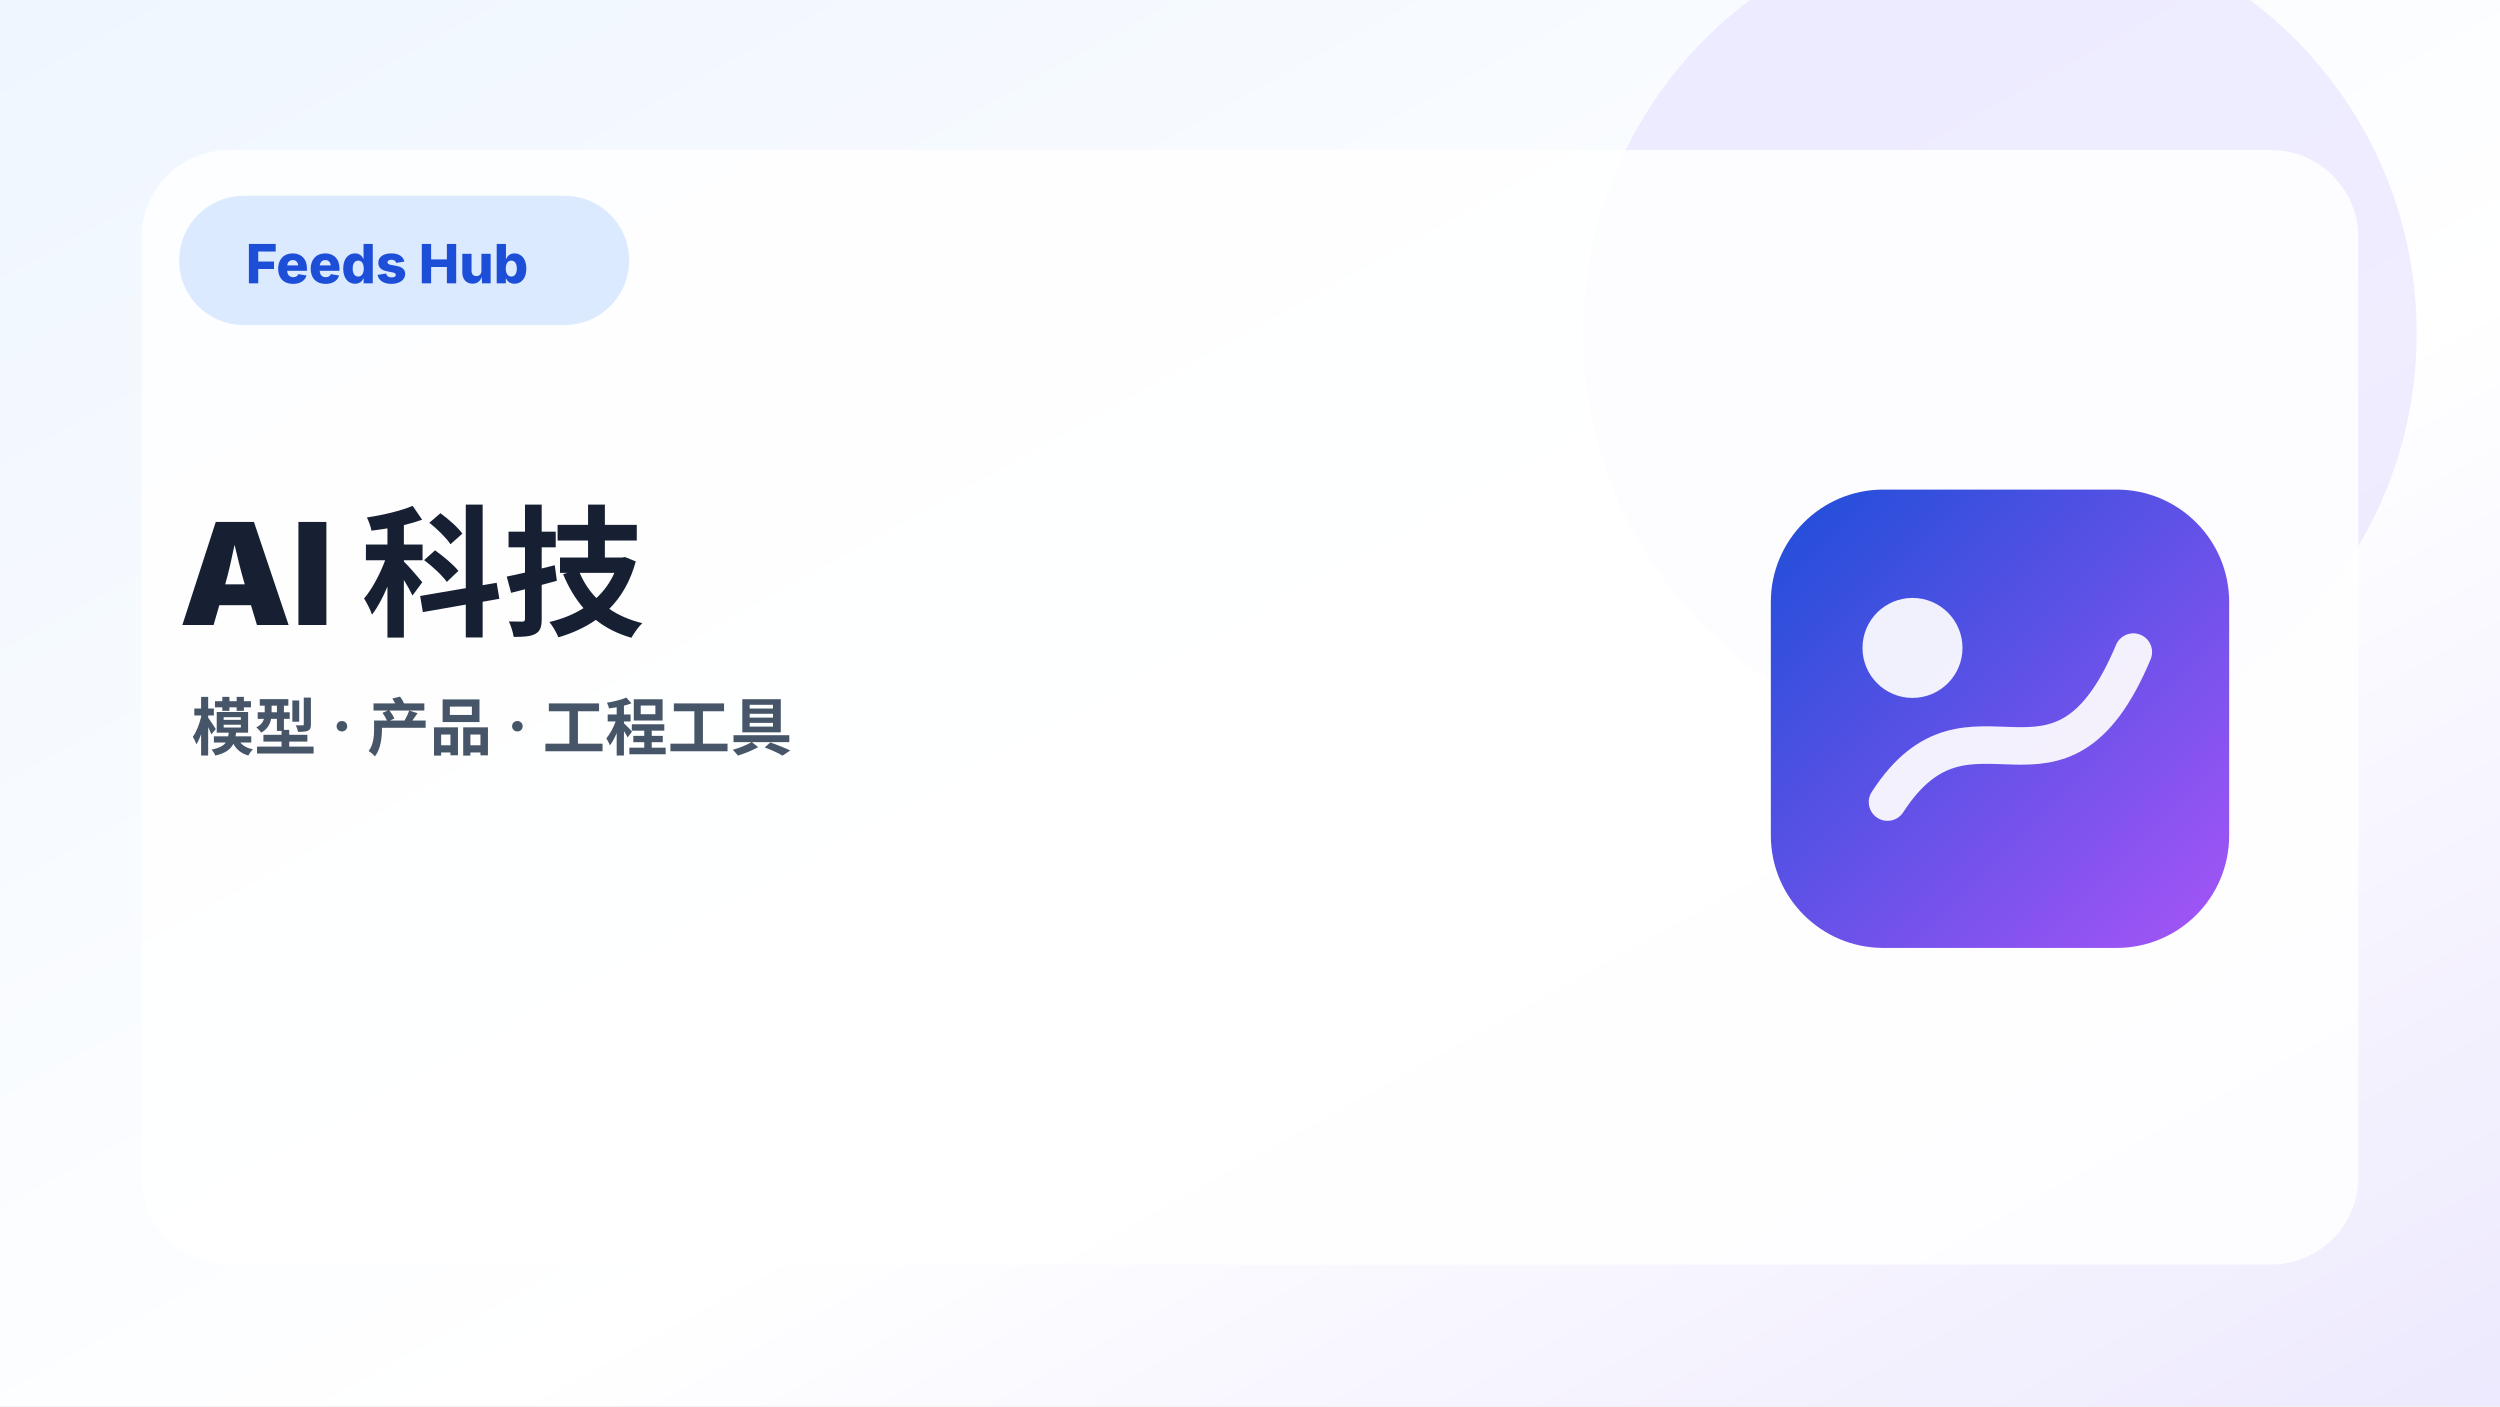
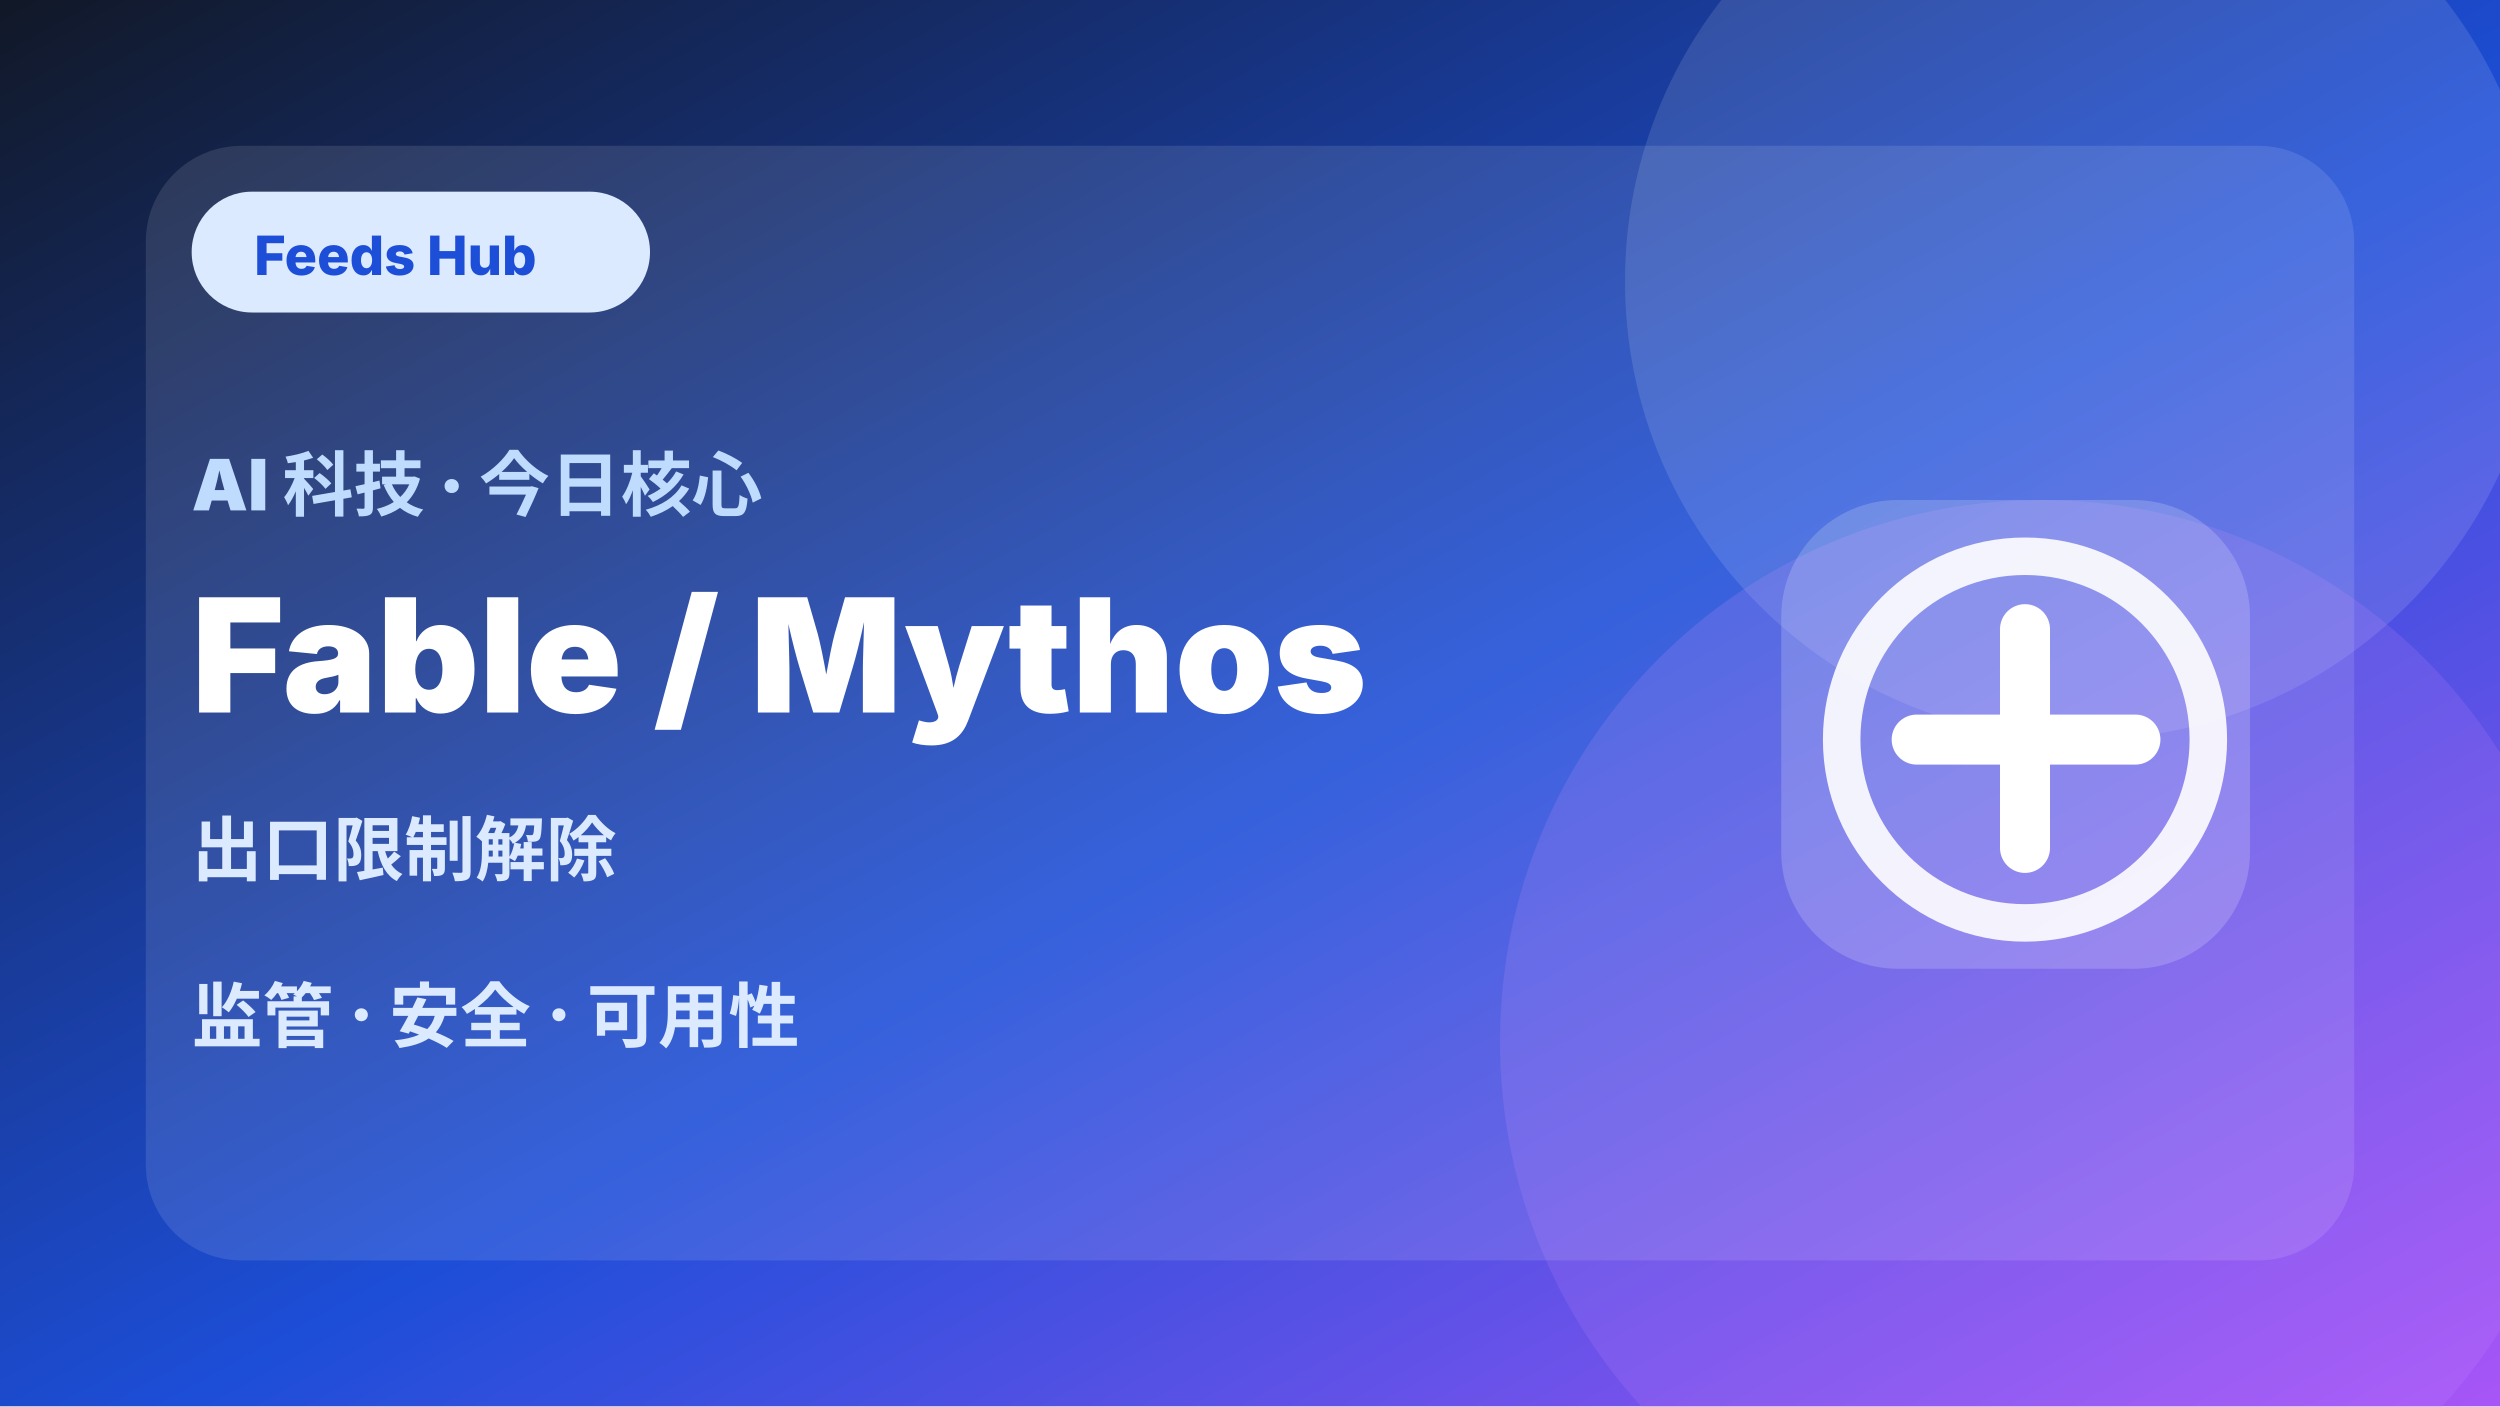
- <svg xmlns="http://www.w3.org/2000/svg" width="1200" height="675" viewBox="0 0 1200 675" role="img" aria-label="AI 科技">
+ <svg xmlns="http://www.w3.org/2000/svg" width="1200" height="675" viewBox="0 0 1200 675" role="img" aria-label="Anthropic模型解禁">
  <defs>
    <linearGradient id="bg" x1="0" y1="0" x2="1" y2="1">
-       <stop offset="0%" stop-color="#eff6ff" />
-       <stop offset="60%" stop-color="#ffffff" />
-       <stop offset="100%" stop-color="#ede9fe" />
-     </linearGradient>
-     <linearGradient id="mark" x1="0" y1="0" x2="1" y2="1">
-       <stop offset="0%" stop-color="#1d4ed8" />
+       <stop offset="0%" stop-color="#111827" />
+       <stop offset="54%" stop-color="#1d4ed8" />
      <stop offset="100%" stop-color="#a855f7" />
    </linearGradient>
-     <style>.t{font:900 68px -apple-system,BlinkMacSystemFont,'Segoe UI','PingFang SC',sans-serif;fill:#172033}.s{font:700 30px -apple-system,BlinkMacSystemFont,'Segoe UI','PingFang SC',sans-serif;fill:#475569}.m{font:800 26px -apple-system,BlinkMacSystemFont,'Segoe UI','PingFang SC',sans-serif;fill:#1d4ed8}</style>
+     <style>.k{font:900 34px -apple-system,BlinkMacSystemFont,'Segoe UI','PingFang SC',sans-serif;fill:#bfdbfe}.t{font:950 76px -apple-system,BlinkMacSystemFont,'Segoe UI','PingFang SC',sans-serif;fill:#ffffff}.s{font:800 34px -apple-system,BlinkMacSystemFont,'Segoe UI','PingFang SC',sans-serif;fill:#dbeafe}.m{font:800 26px -apple-system,BlinkMacSystemFont,'Segoe UI','PingFang SC',sans-serif;fill:#1d4ed8}</style>
  </defs>
  <rect width="1200" height="675" fill="url(#bg)" />
-   <circle cx="960" cy="160" r="200" fill="#ddd6fe" opacity=".45" />
-   <rect x="68" y="72" width="1064" height="535" rx="42" fill="#fff" opacity=".86" />
-   <rect x="86" y="94" width="216" height="62" rx="31" fill="#dbeafe" />
-   <text x="118" y="136" class="m">Feeds Hub</text>
-   <text x="86" y="300" class="t">AI 科技</text>
-   <text x="92" y="360" class="s">模型 · 产品 · 工程工具</text>
-   <rect x="850" y="235" width="220" height="220" rx="54" fill="url(#mark)" />
-   <circle cx="918" cy="311" r="24" fill="#fff" opacity=".92" />
-   <path d="M906 385 C946 323,988 399,1024 313" fill="none" stroke="#fff" stroke-width="18" stroke-linecap="round" stroke-linejoin="round" opacity=".92" />
+   <circle cx="1000" cy="135" r="220" fill="#ffffff" opacity=".12" />
+   <circle cx="980" cy="500" r="260" fill="#c084fc" opacity=".18" />
+   <rect x="70" y="70" width="1060" height="535" rx="46" fill="#ffffff" opacity=".11" />
+   <rect x="92" y="92" width="220" height="58" rx="29" fill="#dbeafe" />
+   <text x="122" y="132" class="m">Feeds Hub</text>
+   <text x="92" y="245" class="k">AI 科技 · 今日核心</text>
+   <text x="92" y="342" class="t">Fable / Mythos</text>
+   <text x="92" y="420" class="s">出口限制解除</text>
+   <text x="92" y="500" class="s">监管 · 安全 · 可用性</text>
+   <rect x="855" y="240" width="225" height="225" rx="56" fill="#ffffff" opacity=".18" />
+   <path d="M920 355h105M972 302v105" stroke="#fff" stroke-width="24" stroke-linecap="round" />
+   <circle cx="972" cy="355" r="88" fill="none" stroke="#fff" stroke-width="18" opacity=".9" />
</svg>
